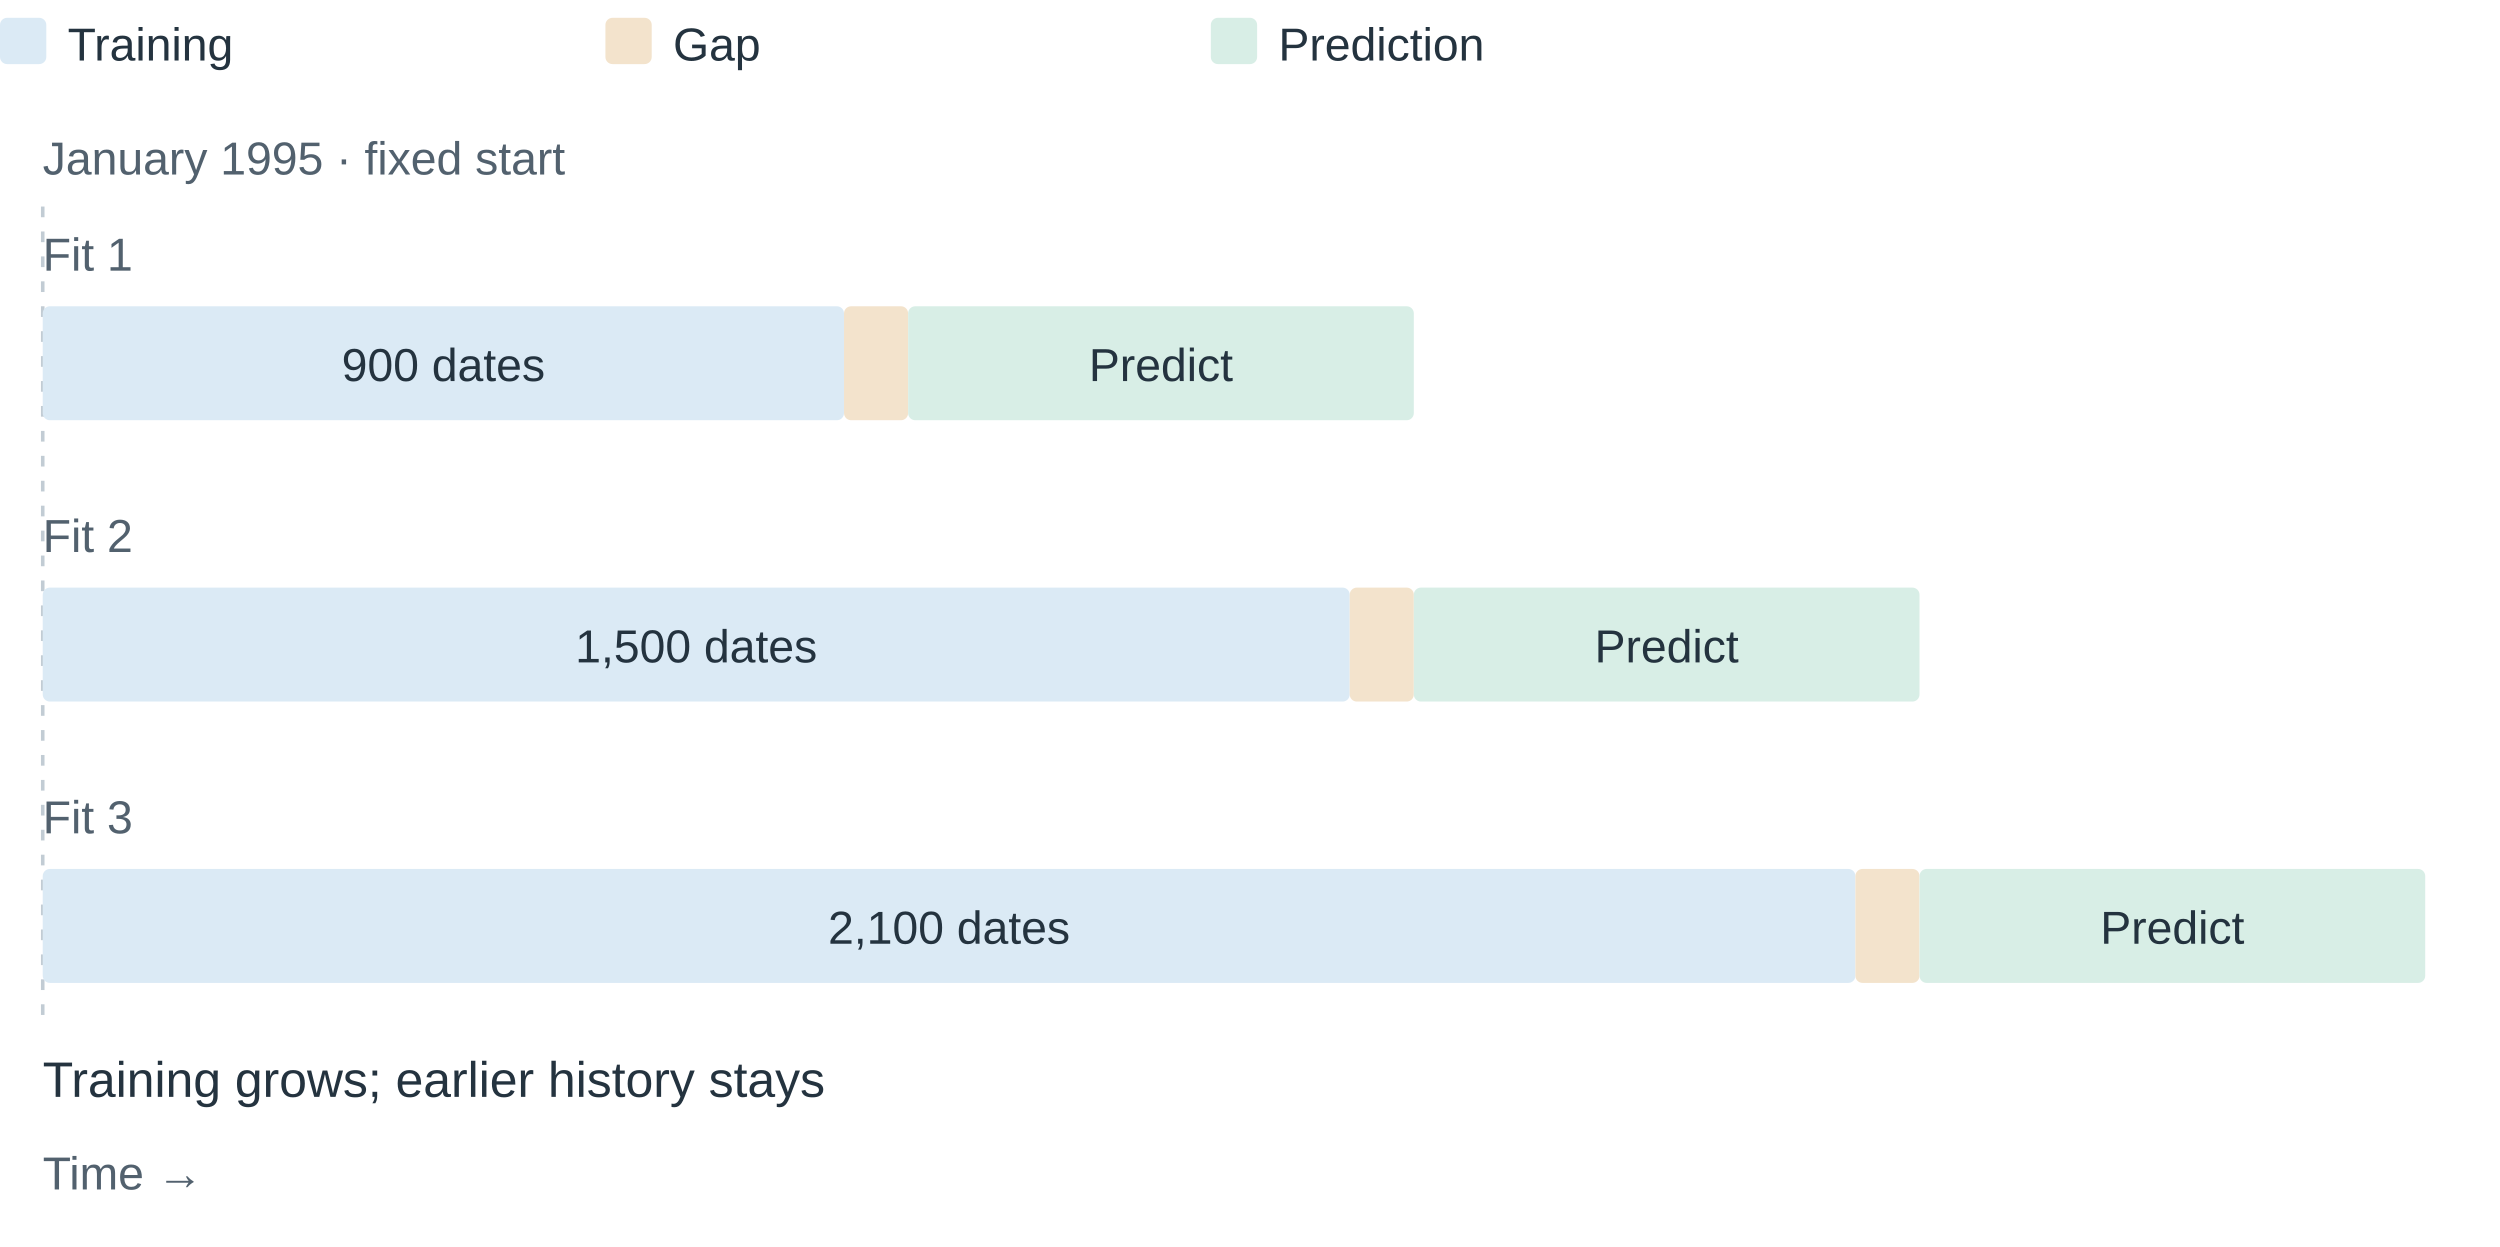
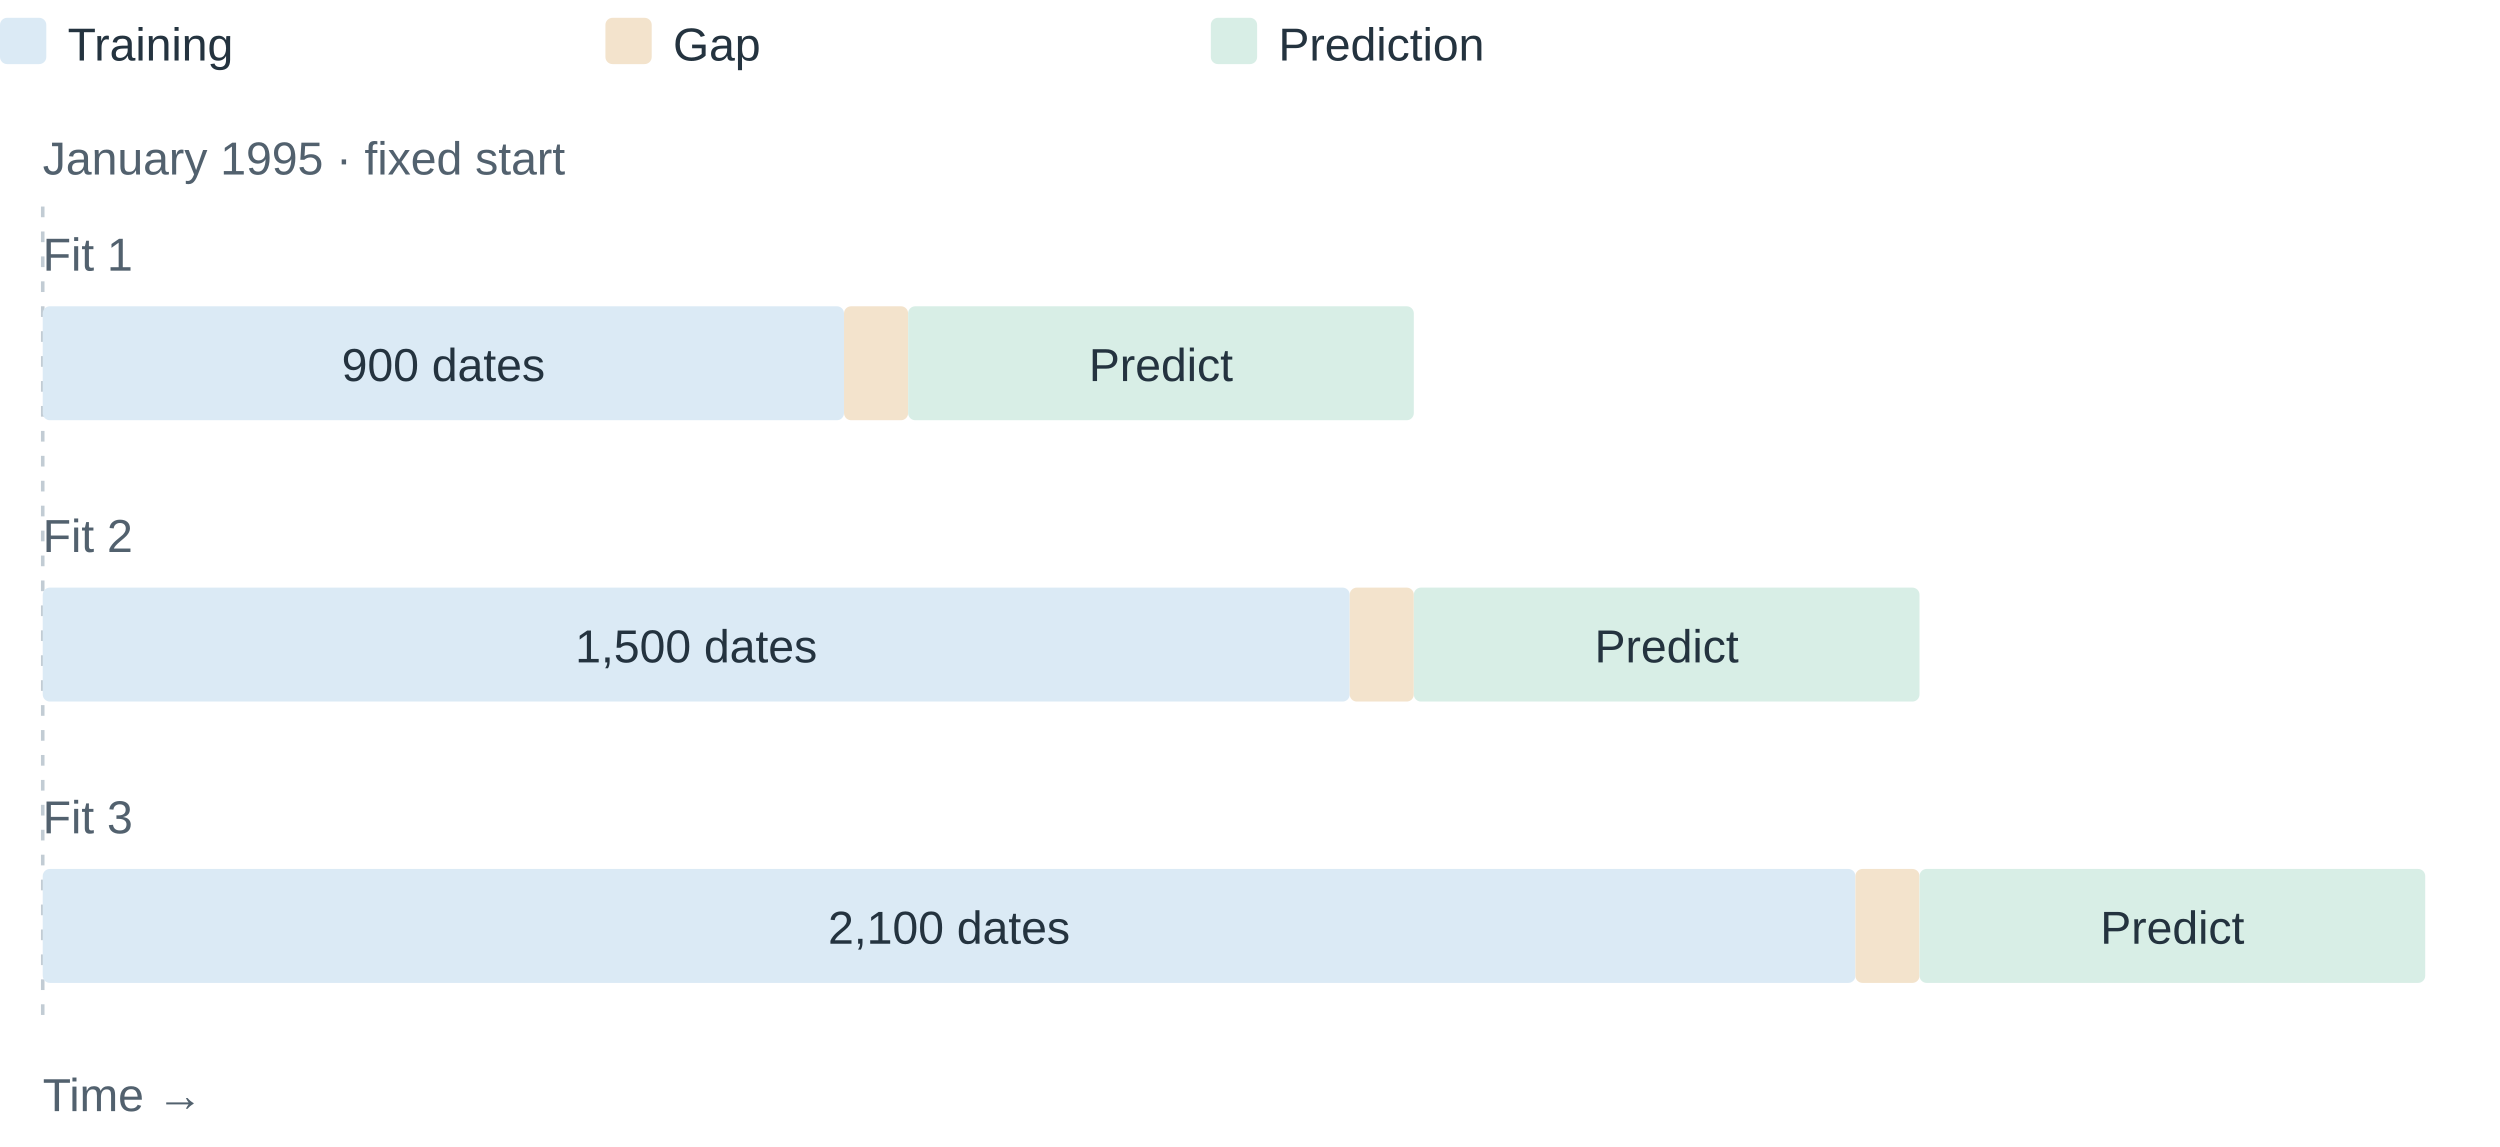
- <svg xmlns="http://www.w3.org/2000/svg" width="702" height="350" viewBox="0 0 702 350">
+ <svg xmlns="http://www.w3.org/2000/svg" width="702" height="322" viewBox="0 0 702 322">
  <g font-family="Arial, DejaVu Sans, sans-serif" fill="#24333f">
    <rect x="0" y="5" width="13" height="13" rx="2" fill="#dbeaf5" />
    <text x="19" y="17" font-size="13" text-anchor="start" fill="#24333f">Training</text>
    <rect x="170" y="5" width="13" height="13" rx="2" fill="#f3e3cc" />
    <text x="189" y="17" font-size="13" text-anchor="start" fill="#24333f">Gap</text>
    <rect x="340" y="5" width="13" height="13" rx="2" fill="#d8eee6" />
    <text x="359" y="17" font-size="13" text-anchor="start" fill="#24333f">Prediction</text>
    <text x="12" y="49" font-size="13" text-anchor="start" fill="#52616e">January 1995 · fixed start</text>
    <line x1="12" y1="58" x2="12" y2="288" stroke="#c2ccd4" stroke-dasharray="3 4" />
    <text x="12" y="76" font-size="13" text-anchor="start" fill="#52616e">Fit 1</text>
    <rect x="12" y="86" width="225" height="32" rx="2" fill="#dbeaf5" />
    <rect x="237" y="86" width="18" height="32" rx="2" fill="#f3e3cc" />
    <rect x="255" y="86" width="142" height="32" rx="2" fill="#d8eee6" />
    <text x="124.5" y="107" font-size="13" text-anchor="middle" fill="#24333f">900 dates</text>
    <text x="326.0" y="107" font-size="13" text-anchor="middle" fill="#24333f">Predict</text>
    <text x="12" y="155" font-size="13" text-anchor="start" fill="#52616e">Fit 2</text>
    <rect x="12" y="165" width="367" height="32" rx="2" fill="#dbeaf5" />
    <rect x="379" y="165" width="18" height="32" rx="2" fill="#f3e3cc" />
    <rect x="397" y="165" width="142" height="32" rx="2" fill="#d8eee6" />
    <text x="195.5" y="186" font-size="13" text-anchor="middle" fill="#24333f">1,500 dates</text>
    <text x="468.0" y="186" font-size="13" text-anchor="middle" fill="#24333f">Predict</text>
    <text x="12" y="234" font-size="13" text-anchor="start" fill="#52616e">Fit 3</text>
    <rect x="12" y="244" width="509" height="32" rx="2" fill="#dbeaf5" />
    <rect x="521" y="244" width="18" height="32" rx="2" fill="#f3e3cc" />
    <rect x="539" y="244" width="142" height="32" rx="2" fill="#d8eee6" />
    <text x="266.5" y="265" font-size="13" text-anchor="middle" fill="#24333f">2,100 dates</text>
    <text x="610.0" y="265" font-size="13" text-anchor="middle" fill="#24333f">Predict</text>
-     <text x="12" y="308" font-size="14" text-anchor="start" fill="#24333f">Training grows; earlier history stays</text>
-     <text x="12" y="334" font-size="13" text-anchor="start" fill="#52616e">Time →</text>
+     <text x="12" y="312" font-size="13" text-anchor="start" fill="#52616e">Time →</text>
  </g>
</svg>
